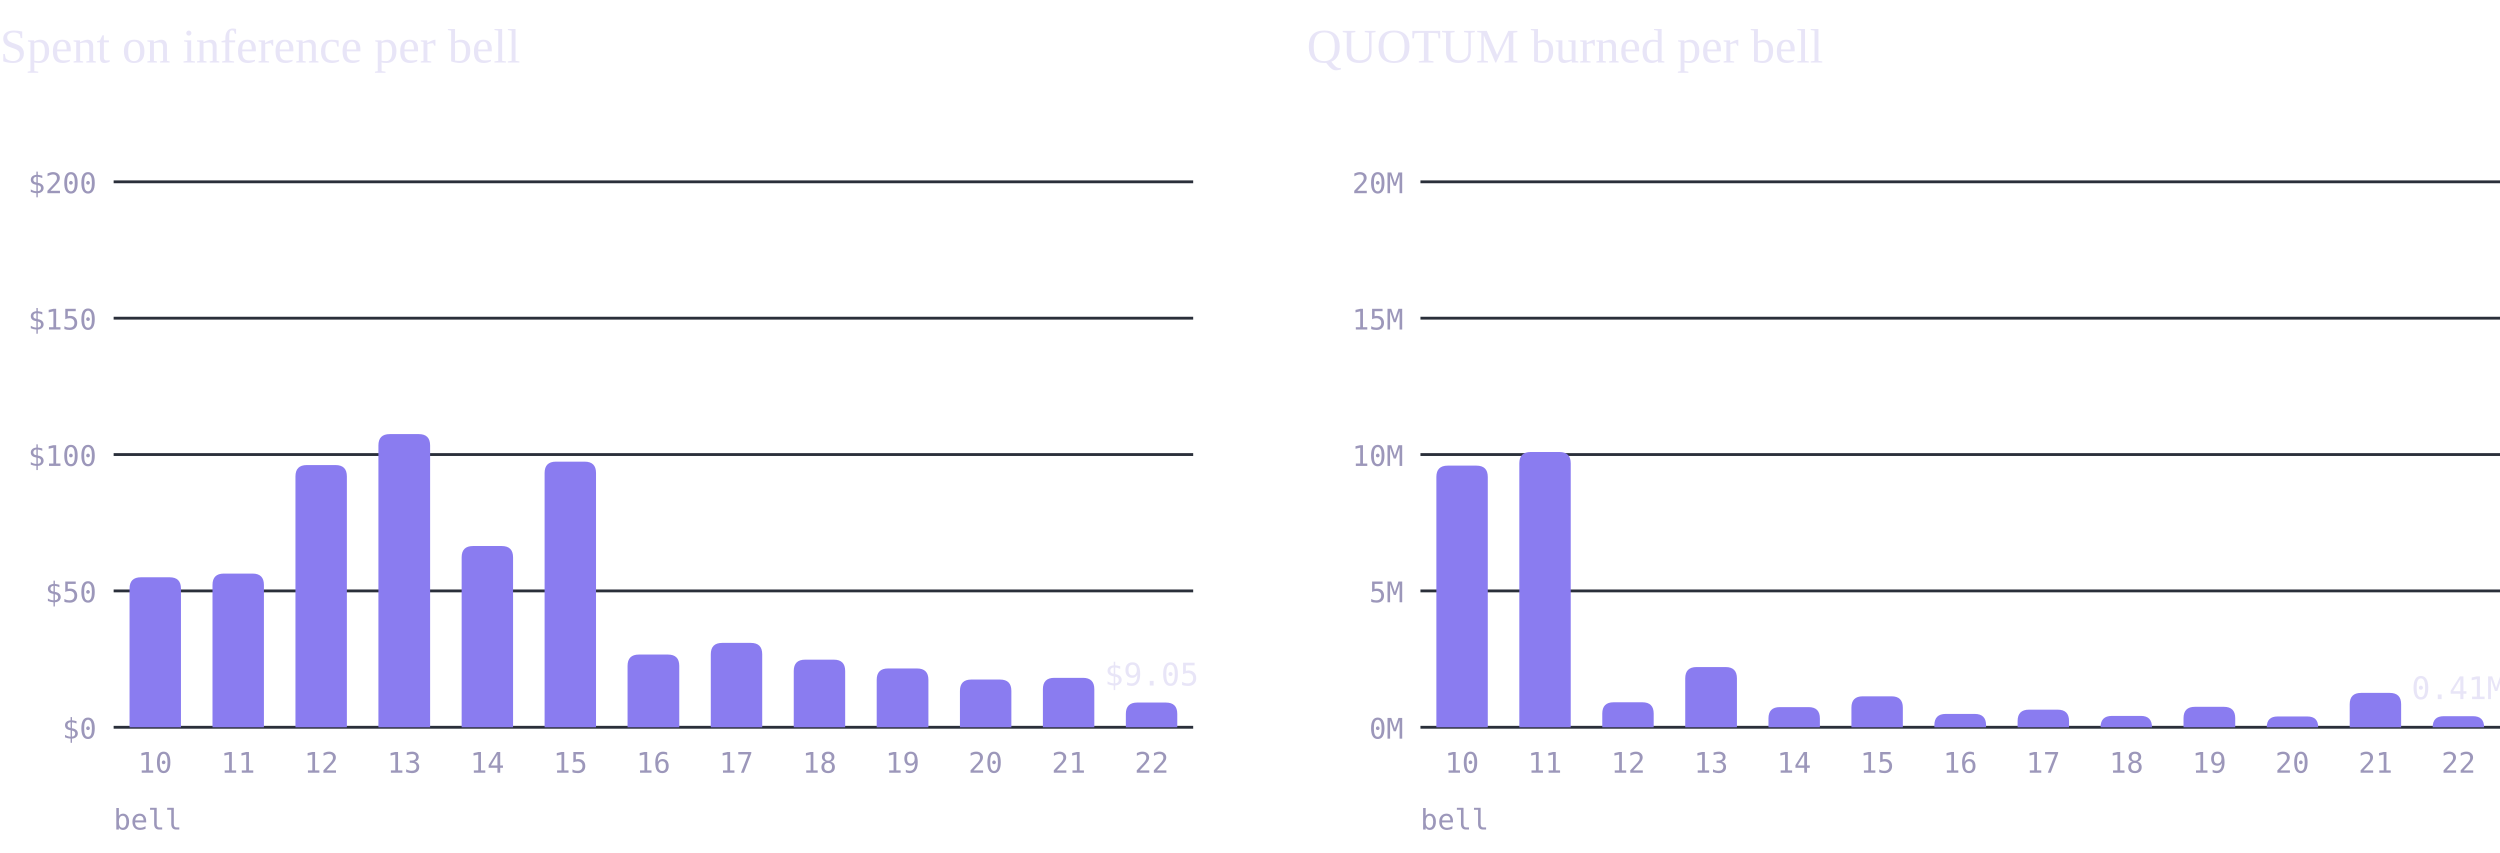
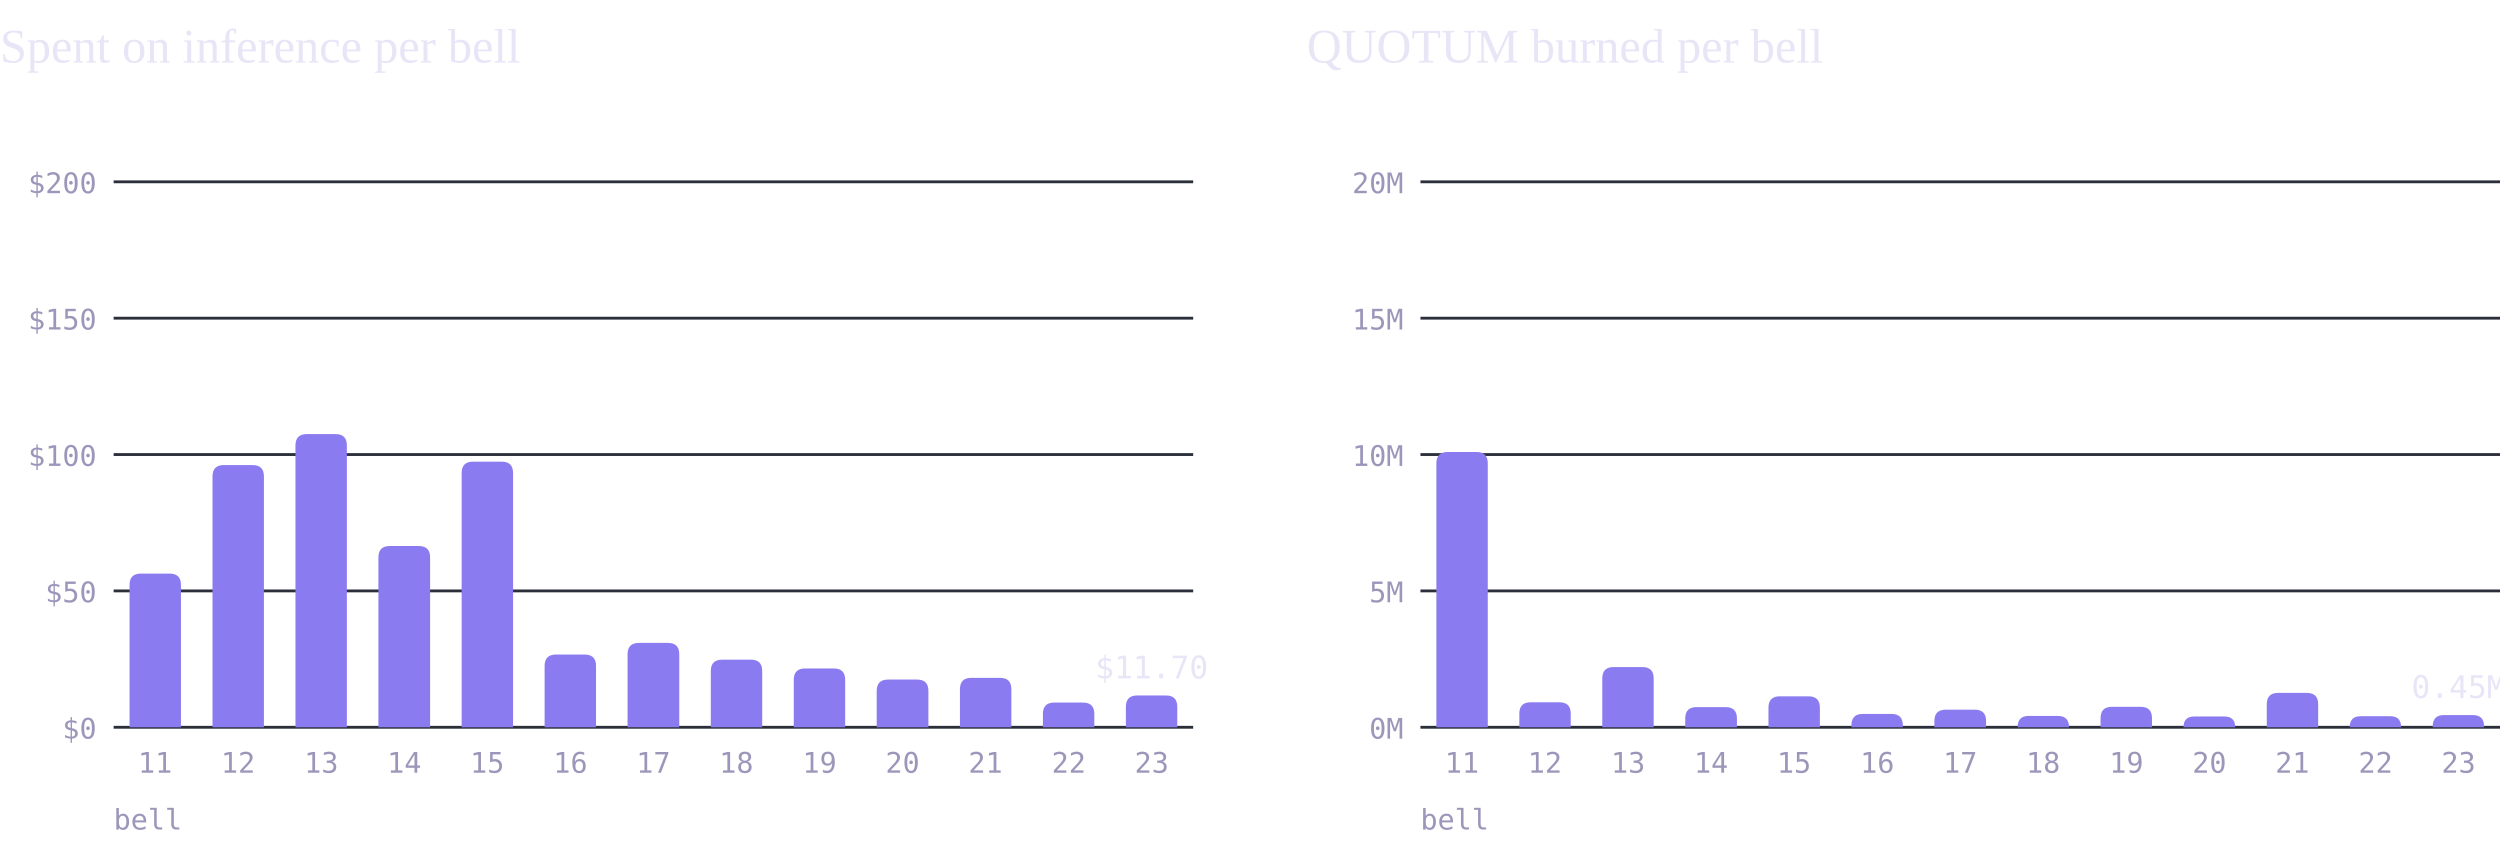
- <svg xmlns="http://www.w3.org/2000/svg" viewBox="0 0 880 300" width="880" height="300" role="img" aria-label="quotum bells 1 to 22: inference spent and QUOTUM burned per bell">
+ <svg xmlns="http://www.w3.org/2000/svg" viewBox="0 0 880 300" width="880" height="300" role="img" aria-label="quotum bells 1 to 23: inference spent and QUOTUM burned per bell">
  <text x="0" y="22" font-family="Georgia,'Times New Roman',serif" font-size="17" fill="#e8e5f7">Spent on inference per bell</text>
  <line x1="40" x2="420" y1="256.0" y2="256.0" stroke="#2a2f3a" stroke-width="1" />
  <text x="34" y="260.0" text-anchor="end" font-family="ui-monospace,SFMono-Regular,Menlo,monospace" font-size="10" fill="#9c97ba">$0</text>
  <line x1="40" x2="420" y1="208.0" y2="208.0" stroke="#2a2f3a" stroke-width="1" />
  <text x="34" y="212.0" text-anchor="end" font-family="ui-monospace,SFMono-Regular,Menlo,monospace" font-size="10" fill="#9c97ba">$50</text>
  <line x1="40" x2="420" y1="160.0" y2="160.0" stroke="#2a2f3a" stroke-width="1" />
  <text x="34" y="164.0" text-anchor="end" font-family="ui-monospace,SFMono-Regular,Menlo,monospace" font-size="10" fill="#9c97ba">$100</text>
  <line x1="40" x2="420" y1="112.0" y2="112.0" stroke="#2a2f3a" stroke-width="1" />
  <text x="34" y="116.0" text-anchor="end" font-family="ui-monospace,SFMono-Regular,Menlo,monospace" font-size="10" fill="#9c97ba">$150</text>
  <line x1="40" x2="420" y1="64.0" y2="64.0" stroke="#2a2f3a" stroke-width="1" />
  <text x="34" y="68.0" text-anchor="end" font-family="ui-monospace,SFMono-Regular,Menlo,monospace" font-size="10" fill="#9c97ba">$200</text>
-   <path d="M45.6,256.0 V207.2 Q45.6,203.2 49.6,203.2 H59.7 Q63.7,203.2 63.7,207.2 V256.0 Z" fill="#8a7cf0" />
-   <text x="54.6" y="272" text-anchor="middle" font-family="ui-monospace,SFMono-Regular,Menlo,monospace" font-size="10" fill="#9c97ba">10</text>
-   <path d="M74.8,256.0 V205.9 Q74.8,201.9 78.8,201.9 H88.9 Q92.9,201.9 92.9,205.9 V256.0 Z" fill="#8a7cf0" />
-   <text x="83.8" y="272" text-anchor="middle" font-family="ui-monospace,SFMono-Regular,Menlo,monospace" font-size="10" fill="#9c97ba">11</text>
-   <path d="M104.0,256.0 V167.7 Q104.0,163.7 108.0,163.7 H118.1 Q122.1,163.7 122.1,167.7 V256.0 Z" fill="#8a7cf0" />
-   <text x="113.1" y="272" text-anchor="middle" font-family="ui-monospace,SFMono-Regular,Menlo,monospace" font-size="10" fill="#9c97ba">12</text>
-   <path d="M133.2,256.0 V156.8 Q133.2,152.8 137.2,152.8 H147.4 Q151.4,152.8 151.4,156.8 V256.0 Z" fill="#8a7cf0" />
-   <text x="142.3" y="272" text-anchor="middle" font-family="ui-monospace,SFMono-Regular,Menlo,monospace" font-size="10" fill="#9c97ba">13</text>
-   <path d="M162.5,256.0 V196.2 Q162.5,192.2 166.5,192.2 H176.6 Q180.6,192.2 180.6,196.2 V256.0 Z" fill="#8a7cf0" />
-   <text x="171.5" y="272" text-anchor="middle" font-family="ui-monospace,SFMono-Regular,Menlo,monospace" font-size="10" fill="#9c97ba">14</text>
-   <path d="M191.7,256.0 V166.5 Q191.7,162.5 195.7,162.5 H205.8 Q209.8,162.5 209.8,166.5 V256.0 Z" fill="#8a7cf0" />
-   <text x="200.8" y="272" text-anchor="middle" font-family="ui-monospace,SFMono-Regular,Menlo,monospace" font-size="10" fill="#9c97ba">15</text>
-   <path d="M220.9,256.0 V234.4 Q220.9,230.4 224.9,230.4 H235.1 Q239.1,230.4 239.1,234.4 V256.0 Z" fill="#8a7cf0" />
-   <text x="230.0" y="272" text-anchor="middle" font-family="ui-monospace,SFMono-Regular,Menlo,monospace" font-size="10" fill="#9c97ba">16</text>
-   <path d="M250.2,256.0 V230.3 Q250.2,226.3 254.2,226.3 H264.3 Q268.3,226.3 268.3,230.3 V256.0 Z" fill="#8a7cf0" />
-   <text x="259.2" y="272" text-anchor="middle" font-family="ui-monospace,SFMono-Regular,Menlo,monospace" font-size="10" fill="#9c97ba">17</text>
-   <path d="M279.4,256.0 V236.2 Q279.4,232.2 283.4,232.2 H293.5 Q297.5,232.2 297.5,236.2 V256.0 Z" fill="#8a7cf0" />
-   <text x="288.5" y="272" text-anchor="middle" font-family="ui-monospace,SFMono-Regular,Menlo,monospace" font-size="10" fill="#9c97ba">18</text>
-   <path d="M308.6,256.0 V239.3 Q308.6,235.3 312.6,235.3 H322.8 Q326.8,235.3 326.8,239.3 V256.0 Z" fill="#8a7cf0" />
-   <text x="317.7" y="272" text-anchor="middle" font-family="ui-monospace,SFMono-Regular,Menlo,monospace" font-size="10" fill="#9c97ba">19</text>
-   <path d="M337.9,256.0 V243.2 Q337.9,239.2 341.9,239.2 H352.0 Q356.0,239.2 356.0,243.2 V256.0 Z" fill="#8a7cf0" />
-   <text x="346.9" y="272" text-anchor="middle" font-family="ui-monospace,SFMono-Regular,Menlo,monospace" font-size="10" fill="#9c97ba">20</text>
-   <path d="M367.1,256.0 V242.6 Q367.1,238.6 371.1,238.6 H381.2 Q385.2,238.6 385.2,242.6 V256.0 Z" fill="#8a7cf0" />
-   <text x="376.2" y="272" text-anchor="middle" font-family="ui-monospace,SFMono-Regular,Menlo,monospace" font-size="10" fill="#9c97ba">21</text>
-   <path d="M396.3,256.0 V251.3 Q396.3,247.3 400.3,247.3 H410.4 Q414.4,247.3 414.4,251.3 V256.0 Z" fill="#8a7cf0" />
-   <text x="405.4" y="272" text-anchor="middle" font-family="ui-monospace,SFMono-Regular,Menlo,monospace" font-size="10" fill="#9c97ba">22</text>
-   <text x="405.4" y="241.3" text-anchor="middle" font-family="ui-monospace,SFMono-Regular,Menlo,monospace" font-size="11" fill="#e8e5f7">$9.05</text>
+   <path d="M45.6,256.0 V205.9 Q45.6,201.9 49.6,201.9 H59.7 Q63.7,201.9 63.7,205.9 V256.0 Z" fill="#8a7cf0" />
+   <text x="54.6" y="272" text-anchor="middle" font-family="ui-monospace,SFMono-Regular,Menlo,monospace" font-size="10" fill="#9c97ba">11</text>
+   <path d="M74.8,256.0 V167.7 Q74.8,163.7 78.8,163.7 H88.9 Q92.9,163.7 92.9,167.7 V256.0 Z" fill="#8a7cf0" />
+   <text x="83.8" y="272" text-anchor="middle" font-family="ui-monospace,SFMono-Regular,Menlo,monospace" font-size="10" fill="#9c97ba">12</text>
+   <path d="M104.0,256.0 V156.8 Q104.0,152.8 108.0,152.8 H118.1 Q122.1,152.8 122.1,156.8 V256.0 Z" fill="#8a7cf0" />
+   <text x="113.1" y="272" text-anchor="middle" font-family="ui-monospace,SFMono-Regular,Menlo,monospace" font-size="10" fill="#9c97ba">13</text>
+   <path d="M133.2,256.0 V196.2 Q133.2,192.2 137.2,192.2 H147.4 Q151.4,192.2 151.4,196.2 V256.0 Z" fill="#8a7cf0" />
+   <text x="142.3" y="272" text-anchor="middle" font-family="ui-monospace,SFMono-Regular,Menlo,monospace" font-size="10" fill="#9c97ba">14</text>
+   <path d="M162.5,256.0 V166.5 Q162.5,162.5 166.5,162.5 H176.6 Q180.6,162.5 180.6,166.5 V256.0 Z" fill="#8a7cf0" />
+   <text x="171.5" y="272" text-anchor="middle" font-family="ui-monospace,SFMono-Regular,Menlo,monospace" font-size="10" fill="#9c97ba">15</text>
+   <path d="M191.7,256.0 V234.4 Q191.7,230.4 195.7,230.4 H205.8 Q209.8,230.4 209.8,234.4 V256.0 Z" fill="#8a7cf0" />
+   <text x="200.8" y="272" text-anchor="middle" font-family="ui-monospace,SFMono-Regular,Menlo,monospace" font-size="10" fill="#9c97ba">16</text>
+   <path d="M220.9,256.0 V230.3 Q220.9,226.3 224.9,226.3 H235.1 Q239.1,226.3 239.1,230.3 V256.0 Z" fill="#8a7cf0" />
+   <text x="230.0" y="272" text-anchor="middle" font-family="ui-monospace,SFMono-Regular,Menlo,monospace" font-size="10" fill="#9c97ba">17</text>
+   <path d="M250.2,256.0 V236.2 Q250.2,232.2 254.2,232.2 H264.3 Q268.3,232.2 268.3,236.2 V256.0 Z" fill="#8a7cf0" />
+   <text x="259.2" y="272" text-anchor="middle" font-family="ui-monospace,SFMono-Regular,Menlo,monospace" font-size="10" fill="#9c97ba">18</text>
+   <path d="M279.4,256.0 V239.3 Q279.4,235.3 283.4,235.3 H293.5 Q297.5,235.3 297.5,239.3 V256.0 Z" fill="#8a7cf0" />
+   <text x="288.5" y="272" text-anchor="middle" font-family="ui-monospace,SFMono-Regular,Menlo,monospace" font-size="10" fill="#9c97ba">19</text>
+   <path d="M308.6,256.0 V243.2 Q308.6,239.2 312.6,239.2 H322.8 Q326.8,239.2 326.8,243.2 V256.0 Z" fill="#8a7cf0" />
+   <text x="317.7" y="272" text-anchor="middle" font-family="ui-monospace,SFMono-Regular,Menlo,monospace" font-size="10" fill="#9c97ba">20</text>
+   <path d="M337.9,256.0 V242.6 Q337.9,238.6 341.9,238.6 H352.0 Q356.0,238.6 356.0,242.6 V256.0 Z" fill="#8a7cf0" />
+   <text x="346.9" y="272" text-anchor="middle" font-family="ui-monospace,SFMono-Regular,Menlo,monospace" font-size="10" fill="#9c97ba">21</text>
+   <path d="M367.1,256.0 V251.3 Q367.1,247.3 371.1,247.3 H381.2 Q385.2,247.3 385.2,251.3 V256.0 Z" fill="#8a7cf0" />
+   <text x="376.2" y="272" text-anchor="middle" font-family="ui-monospace,SFMono-Regular,Menlo,monospace" font-size="10" fill="#9c97ba">22</text>
+   <path d="M396.3,256.0 V248.8 Q396.3,244.8 400.3,244.8 H410.4 Q414.4,244.8 414.4,248.8 V256.0 Z" fill="#8a7cf0" />
+   <text x="405.4" y="272" text-anchor="middle" font-family="ui-monospace,SFMono-Regular,Menlo,monospace" font-size="10" fill="#9c97ba">23</text>
+   <text x="405.4" y="238.8" text-anchor="middle" font-family="ui-monospace,SFMono-Regular,Menlo,monospace" font-size="11" fill="#e8e5f7">$11.70</text>
  <text x="40" y="292" font-family="ui-monospace,SFMono-Regular,Menlo,monospace" font-size="10" fill="#9c97ba">bell</text>
  <text x="460" y="22" font-family="Georgia,'Times New Roman',serif" font-size="17" fill="#e8e5f7">QUOTUM burned per bell</text>
  <line x1="500" x2="880" y1="256.0" y2="256.0" stroke="#2a2f3a" stroke-width="1" />
  <text x="494" y="260.0" text-anchor="end" font-family="ui-monospace,SFMono-Regular,Menlo,monospace" font-size="10" fill="#9c97ba">0M</text>
  <line x1="500" x2="880" y1="208.0" y2="208.0" stroke="#2a2f3a" stroke-width="1" />
  <text x="494" y="212.0" text-anchor="end" font-family="ui-monospace,SFMono-Regular,Menlo,monospace" font-size="10" fill="#9c97ba">5M</text>
  <line x1="500" x2="880" y1="160.0" y2="160.0" stroke="#2a2f3a" stroke-width="1" />
  <text x="494" y="164.0" text-anchor="end" font-family="ui-monospace,SFMono-Regular,Menlo,monospace" font-size="10" fill="#9c97ba">10M</text>
  <line x1="500" x2="880" y1="112.0" y2="112.0" stroke="#2a2f3a" stroke-width="1" />
  <text x="494" y="116.0" text-anchor="end" font-family="ui-monospace,SFMono-Regular,Menlo,monospace" font-size="10" fill="#9c97ba">15M</text>
  <line x1="500" x2="880" y1="64.0" y2="64.0" stroke="#2a2f3a" stroke-width="1" />
  <text x="494" y="68.0" text-anchor="end" font-family="ui-monospace,SFMono-Regular,Menlo,monospace" font-size="10" fill="#9c97ba">20M</text>
-   <path d="M505.6,256.0 V167.9 Q505.6,163.9 509.6,163.9 H519.7 Q523.7,163.9 523.7,167.9 V256.0 Z" fill="#8a7cf0" />
-   <text x="514.6" y="272" text-anchor="middle" font-family="ui-monospace,SFMono-Regular,Menlo,monospace" font-size="10" fill="#9c97ba">10</text>
-   <path d="M534.8,256.0 V163.1 Q534.8,159.1 538.8,159.1 H548.9 Q552.9,159.1 552.9,163.1 V256.0 Z" fill="#8a7cf0" />
-   <text x="543.8" y="272" text-anchor="middle" font-family="ui-monospace,SFMono-Regular,Menlo,monospace" font-size="10" fill="#9c97ba">11</text>
-   <path d="M564.0,256.0 V251.2 Q564.0,247.2 568.0,247.2 H578.1 Q582.1,247.2 582.1,251.2 V256.0 Z" fill="#8a7cf0" />
-   <text x="573.1" y="272" text-anchor="middle" font-family="ui-monospace,SFMono-Regular,Menlo,monospace" font-size="10" fill="#9c97ba">12</text>
-   <path d="M593.2,256.0 V238.8 Q593.2,234.8 597.2,234.8 H607.4 Q611.4,234.8 611.4,238.8 V256.0 Z" fill="#8a7cf0" />
-   <text x="602.3" y="272" text-anchor="middle" font-family="ui-monospace,SFMono-Regular,Menlo,monospace" font-size="10" fill="#9c97ba">13</text>
-   <path d="M622.5,256.0 V252.9 Q622.5,248.9 626.5,248.9 H636.6 Q640.6,248.9 640.6,252.9 V256.0 Z" fill="#8a7cf0" />
-   <text x="631.5" y="272" text-anchor="middle" font-family="ui-monospace,SFMono-Regular,Menlo,monospace" font-size="10" fill="#9c97ba">14</text>
-   <path d="M651.7,256.0 V249.1 Q651.7,245.1 655.7,245.1 H665.8 Q669.8,245.1 669.8,249.1 V256.0 Z" fill="#8a7cf0" />
-   <text x="660.8" y="272" text-anchor="middle" font-family="ui-monospace,SFMono-Regular,Menlo,monospace" font-size="10" fill="#9c97ba">15</text>
-   <path d="M680.9,256.0 V255.3 Q680.9,251.3 684.9,251.3 H695.1 Q699.1,251.3 699.1,255.3 V256.0 Z" fill="#8a7cf0" />
-   <text x="690.0" y="272" text-anchor="middle" font-family="ui-monospace,SFMono-Regular,Menlo,monospace" font-size="10" fill="#9c97ba">16</text>
-   <path d="M710.2,256.0 V253.8 Q710.2,249.8 714.2,249.8 H724.3 Q728.3,249.8 728.3,253.8 V256.0 Z" fill="#8a7cf0" />
-   <text x="719.2" y="272" text-anchor="middle" font-family="ui-monospace,SFMono-Regular,Menlo,monospace" font-size="10" fill="#9c97ba">17</text>
-   <path d="M739.4,256.0 V256.0 Q739.4,252.0 743.4,252.0 H753.6 Q757.5,252.0 757.5,256.0 V256.0 Z" fill="#8a7cf0" />
-   <text x="748.5" y="272" text-anchor="middle" font-family="ui-monospace,SFMono-Regular,Menlo,monospace" font-size="10" fill="#9c97ba">18</text>
-   <path d="M768.6,256.0 V252.8 Q768.6,248.8 772.6,248.8 H782.8 Q786.8,248.8 786.8,252.8 V256.0 Z" fill="#8a7cf0" />
-   <text x="777.7" y="272" text-anchor="middle" font-family="ui-monospace,SFMono-Regular,Menlo,monospace" font-size="10" fill="#9c97ba">19</text>
-   <path d="M797.9,256.0 V256.0 Q797.9,252.2 801.7,252.2 H812.2 Q816.0,252.2 816.0,256.0 V256.0 Z" fill="#8a7cf0" />
-   <text x="806.9" y="272" text-anchor="middle" font-family="ui-monospace,SFMono-Regular,Menlo,monospace" font-size="10" fill="#9c97ba">20</text>
-   <path d="M827.1,256.0 V247.9 Q827.1,243.9 831.1,243.9 H841.2 Q845.2,243.9 845.2,247.9 V256.0 Z" fill="#8a7cf0" />
-   <text x="836.2" y="272" text-anchor="middle" font-family="ui-monospace,SFMono-Regular,Menlo,monospace" font-size="10" fill="#9c97ba">21</text>
-   <path d="M856.3,256.0 V256.0 Q856.3,252.1 860.2,252.1 H870.5 Q874.4,252.1 874.4,256.0 V256.0 Z" fill="#8a7cf0" />
-   <text x="865.4" y="272" text-anchor="middle" font-family="ui-monospace,SFMono-Regular,Menlo,monospace" font-size="10" fill="#9c97ba">22</text>
-   <text x="865.4" y="246.1" text-anchor="middle" font-family="ui-monospace,SFMono-Regular,Menlo,monospace" font-size="11" fill="#e8e5f7">0.41M</text>
+   <path d="M505.6,256.0 V163.1 Q505.6,159.1 509.6,159.1 H519.7 Q523.7,159.1 523.7,163.1 V256.0 Z" fill="#8a7cf0" />
+   <text x="514.6" y="272" text-anchor="middle" font-family="ui-monospace,SFMono-Regular,Menlo,monospace" font-size="10" fill="#9c97ba">11</text>
+   <path d="M534.8,256.0 V251.2 Q534.8,247.2 538.8,247.2 H548.9 Q552.9,247.2 552.9,251.2 V256.0 Z" fill="#8a7cf0" />
+   <text x="543.8" y="272" text-anchor="middle" font-family="ui-monospace,SFMono-Regular,Menlo,monospace" font-size="10" fill="#9c97ba">12</text>
+   <path d="M564.0,256.0 V238.8 Q564.0,234.8 568.0,234.8 H578.1 Q582.1,234.8 582.1,238.8 V256.0 Z" fill="#8a7cf0" />
+   <text x="573.1" y="272" text-anchor="middle" font-family="ui-monospace,SFMono-Regular,Menlo,monospace" font-size="10" fill="#9c97ba">13</text>
+   <path d="M593.2,256.0 V252.9 Q593.2,248.9 597.2,248.9 H607.4 Q611.4,248.9 611.4,252.9 V256.0 Z" fill="#8a7cf0" />
+   <text x="602.3" y="272" text-anchor="middle" font-family="ui-monospace,SFMono-Regular,Menlo,monospace" font-size="10" fill="#9c97ba">14</text>
+   <path d="M622.5,256.0 V249.1 Q622.5,245.1 626.5,245.1 H636.6 Q640.6,245.1 640.6,249.1 V256.0 Z" fill="#8a7cf0" />
+   <text x="631.5" y="272" text-anchor="middle" font-family="ui-monospace,SFMono-Regular,Menlo,monospace" font-size="10" fill="#9c97ba">15</text>
+   <path d="M651.7,256.0 V255.3 Q651.7,251.3 655.7,251.3 H665.8 Q669.8,251.3 669.8,255.3 V256.0 Z" fill="#8a7cf0" />
+   <text x="660.8" y="272" text-anchor="middle" font-family="ui-monospace,SFMono-Regular,Menlo,monospace" font-size="10" fill="#9c97ba">16</text>
+   <path d="M680.9,256.0 V253.8 Q680.9,249.8 684.9,249.8 H695.1 Q699.1,249.8 699.1,253.8 V256.0 Z" fill="#8a7cf0" />
+   <text x="690.0" y="272" text-anchor="middle" font-family="ui-monospace,SFMono-Regular,Menlo,monospace" font-size="10" fill="#9c97ba">17</text>
+   <path d="M710.2,256.0 V256.0 Q710.2,252.0 714.1,252.0 H724.3 Q728.3,252.0 728.3,256.0 V256.0 Z" fill="#8a7cf0" />
+   <text x="719.2" y="272" text-anchor="middle" font-family="ui-monospace,SFMono-Regular,Menlo,monospace" font-size="10" fill="#9c97ba">18</text>
+   <path d="M739.4,256.0 V252.8 Q739.4,248.8 743.4,248.8 H753.5 Q757.5,248.8 757.5,252.8 V256.0 Z" fill="#8a7cf0" />
+   <text x="748.5" y="272" text-anchor="middle" font-family="ui-monospace,SFMono-Regular,Menlo,monospace" font-size="10" fill="#9c97ba">19</text>
+   <path d="M768.6,256.0 V256.0 Q768.6,252.2 772.4,252.2 H782.9 Q786.8,252.2 786.8,256.0 V256.0 Z" fill="#8a7cf0" />
+   <text x="777.7" y="272" text-anchor="middle" font-family="ui-monospace,SFMono-Regular,Menlo,monospace" font-size="10" fill="#9c97ba">20</text>
+   <path d="M797.9,256.0 V247.9 Q797.9,243.9 801.9,243.9 H812.0 Q816.0,243.9 816.0,247.9 V256.0 Z" fill="#8a7cf0" />
+   <text x="806.9" y="272" text-anchor="middle" font-family="ui-monospace,SFMono-Regular,Menlo,monospace" font-size="10" fill="#9c97ba">21</text>
+   <path d="M827.1,256.0 V256.0 Q827.1,252.1 831.0,252.1 H841.3 Q845.2,252.1 845.2,256.0 V256.0 Z" fill="#8a7cf0" />
+   <text x="836.2" y="272" text-anchor="middle" font-family="ui-monospace,SFMono-Regular,Menlo,monospace" font-size="10" fill="#9c97ba">22</text>
+   <path d="M856.3,256.0 V255.7 Q856.3,251.7 860.3,251.7 H870.4 Q874.4,251.7 874.4,255.7 V256.0 Z" fill="#8a7cf0" />
+   <text x="865.4" y="272" text-anchor="middle" font-family="ui-monospace,SFMono-Regular,Menlo,monospace" font-size="10" fill="#9c97ba">23</text>
+   <text x="865.4" y="245.7" text-anchor="middle" font-family="ui-monospace,SFMono-Regular,Menlo,monospace" font-size="11" fill="#e8e5f7">0.45M</text>
  <text x="500" y="292" font-family="ui-monospace,SFMono-Regular,Menlo,monospace" font-size="10" fill="#9c97ba">bell</text>
</svg>
